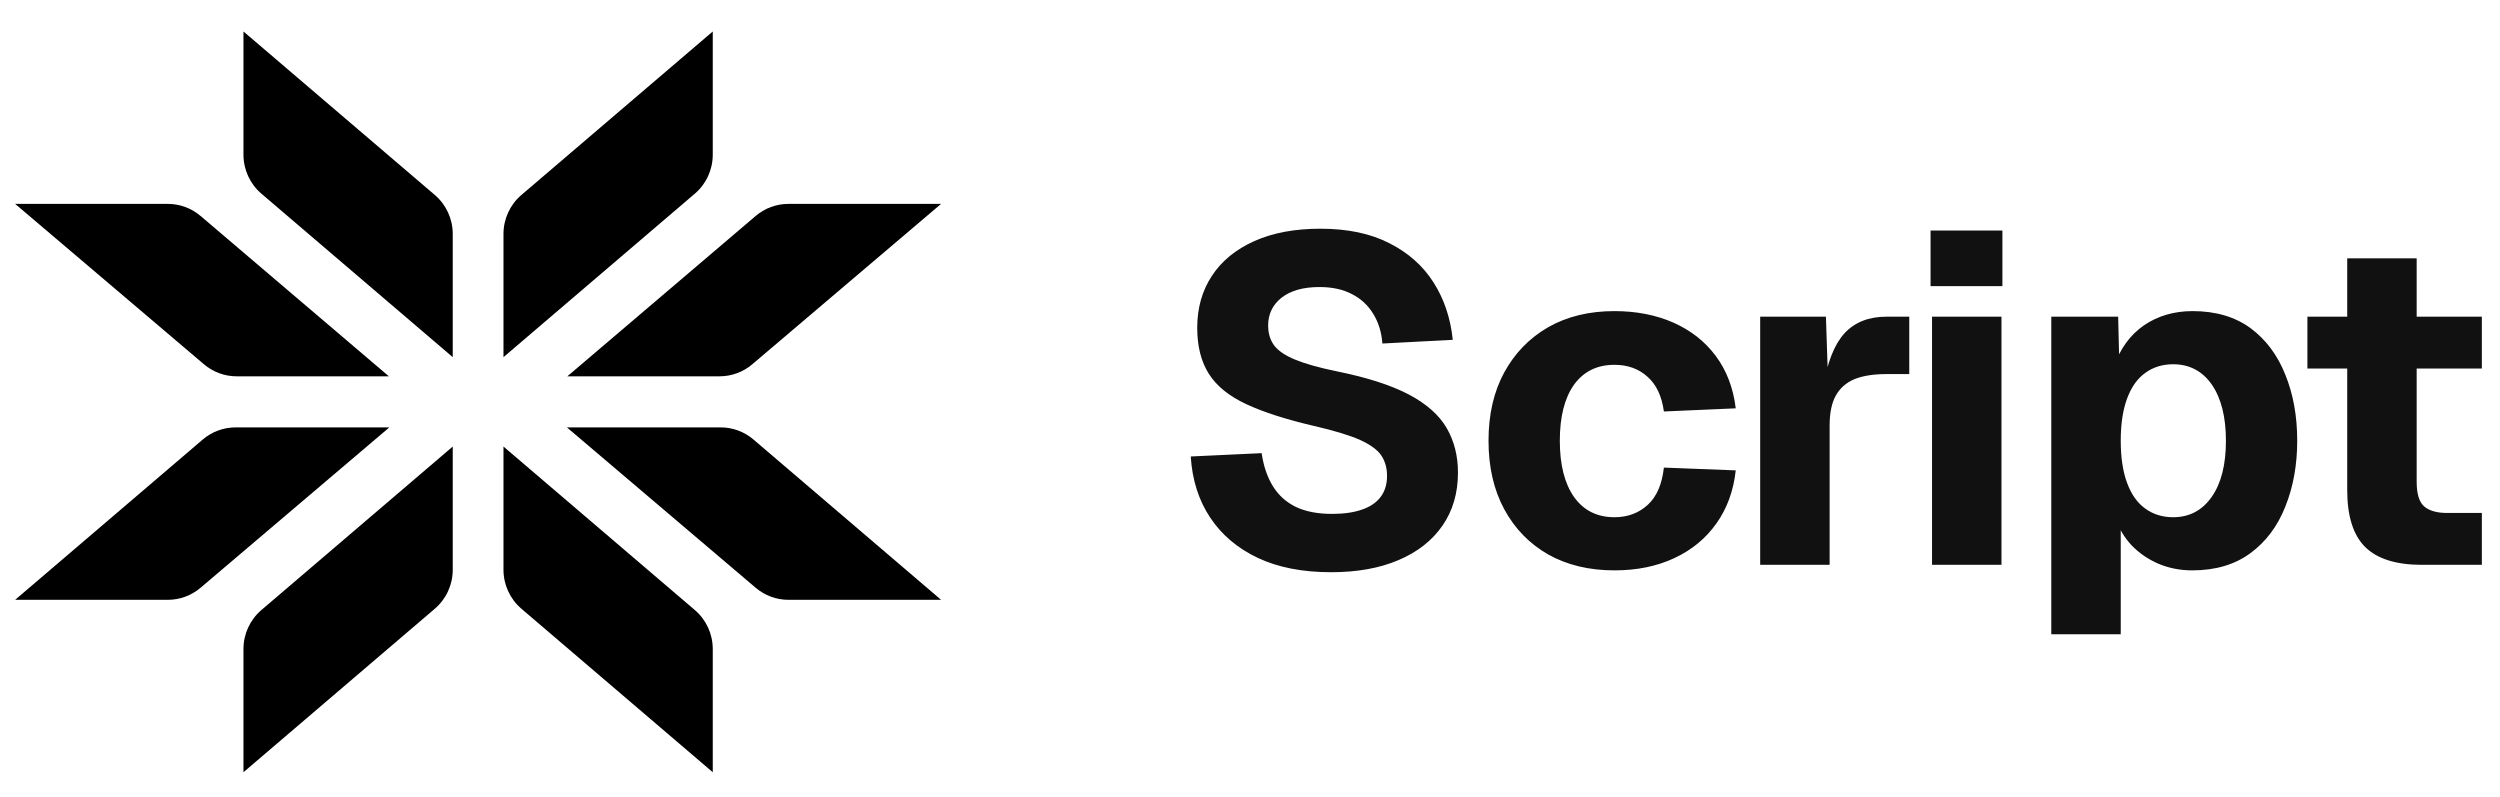
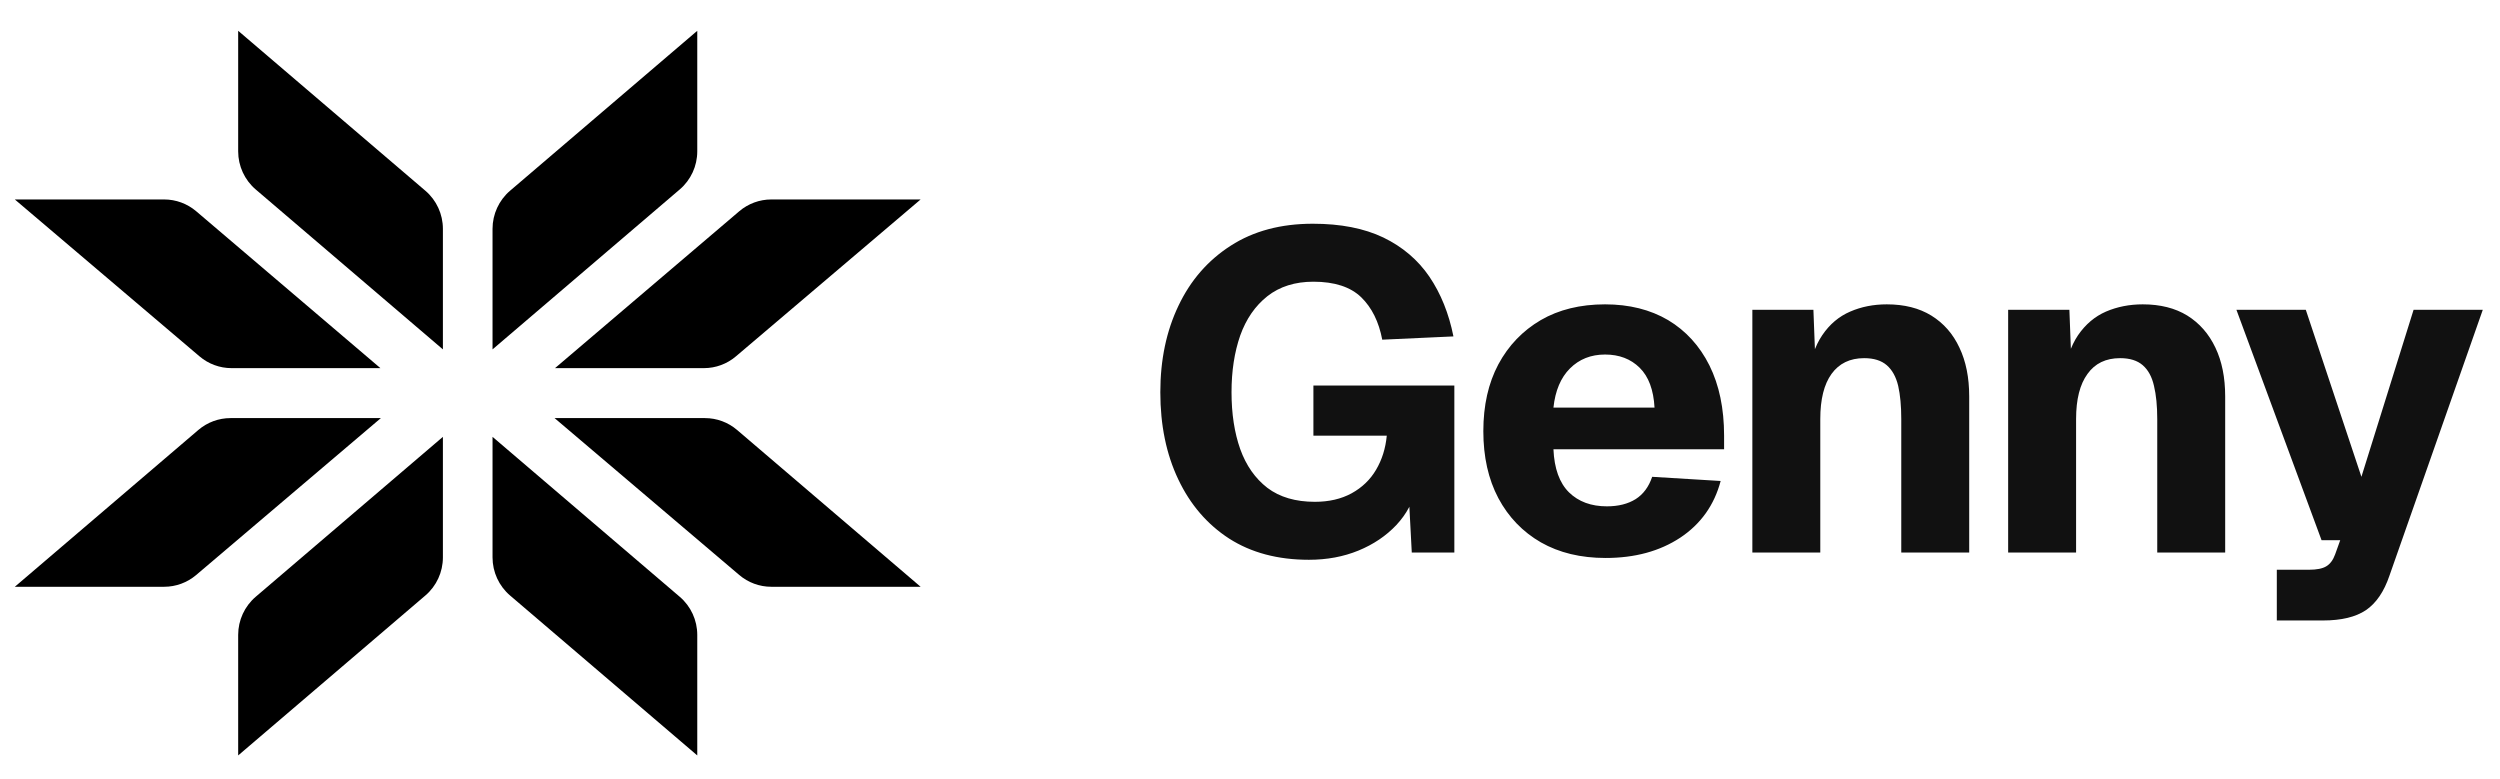
- <svg xmlns="http://www.w3.org/2000/svg" data-logo="logo" viewBox="0 0 135 43">
+ <svg xmlns="http://www.w3.org/2000/svg" data-logo="logo" viewBox="0 0 138 43">
  <g id="logogram" transform="translate(0, 1) rotate(0) ">
    <path d="M13.147 0.7L23.481 9.529C24.095 10.053 24.448 10.822 24.448 11.632V18.286L14.114 9.457C13.501 8.933 13.147 8.164 13.147 7.354V0.7Z" fill="#000000" />
    <path d="M13.147 40.7L23.481 31.871C24.095 31.347 24.448 30.578 24.448 29.767V23.114L14.114 31.943C13.501 32.467 13.147 33.236 13.147 34.046V40.7Z" fill="#000000" />
    <path d="M0.818 10.01L11.012 18.67C11.506 19.09 12.132 19.321 12.778 19.321H20.999L10.831 10.662C10.336 10.241 9.709 10.01 9.062 10.01H0.818Z" fill="#000000" />
    <path d="M0.818 31.39L10.949 22.734C11.444 22.311 12.072 22.079 12.722 22.079H21.024L10.83 30.739C10.336 31.159 9.71 31.39 9.063 31.39H0.818Z" fill="#000000" />
    <path d="M38.489 0.7L28.155 9.529C27.542 10.053 27.188 10.822 27.188 11.632V18.286L37.522 9.457C38.136 8.933 38.489 8.164 38.489 7.354V0.7Z" fill="#000000" />
    <path d="M38.489 40.7L28.155 31.871C27.542 31.347 27.188 30.578 27.188 29.767V23.114L37.522 31.943C38.136 32.467 38.489 33.236 38.489 34.046V40.7Z" fill="#000000" />
    <path d="M50.818 10.01L40.624 18.67C40.13 19.09 39.505 19.321 38.858 19.321H30.637L40.806 10.662C41.3 10.241 41.927 10.01 42.575 10.01H50.818Z" fill="#000000" />
    <path d="M50.818 31.39L40.687 22.734C40.192 22.311 39.564 22.079 38.915 22.079H30.613L40.806 30.739C41.3 31.159 41.926 31.39 42.573 31.39H50.818Z" fill="#000000" />
  </g>
  <g id="logotype" transform="translate(57, 8.5)">
-     <path fill="#111111" d="M14.88 22.40L14.88 22.40Q12.57 22.40 10.93 21.63Q9.28 20.85 8.35 19.45Q7.42 18.05 7.30 16.15L7.30 16.15L11.13 15.97Q11.28 17.02 11.74 17.76Q12.20 18.50 12.99 18.88Q13.78 19.25 14.93 19.25L14.93 19.25Q15.88 19.25 16.54 19.02Q17.20 18.80 17.55 18.34Q17.90 17.88 17.90 17.20L17.90 17.20Q17.90 16.57 17.60 16.11Q17.30 15.65 16.45 15.26Q15.60 14.88 13.95 14.50L13.95 14.50Q11.68 13.97 10.29 13.32Q8.90 12.67 8.28 11.69Q7.65 10.70 7.65 9.20L7.65 9.20Q7.65 7.60 8.44 6.40Q9.22 5.20 10.73 4.52Q12.23 3.85 14.30 3.85L14.30 3.85Q16.50 3.85 18.02 4.63Q19.55 5.40 20.41 6.75Q21.27 8.10 21.45 9.85L21.45 9.85L17.65 10.05Q17.58 9.13 17.15 8.44Q16.73 7.75 16 7.38Q15.28 7 14.25 7L14.25 7Q12.95 7 12.21 7.57Q11.48 8.15 11.48 9.07L11.48 9.07Q11.48 9.72 11.81 10.16Q12.15 10.60 12.94 10.92Q13.73 11.25 15.18 11.55L15.18 11.55Q17.65 12.05 19.09 12.81Q20.52 13.57 21.13 14.63Q21.73 15.68 21.73 17.02L21.73 17.02Q21.73 18.68 20.89 19.89Q20.05 21.10 18.51 21.75Q16.98 22.40 14.88 22.40ZM30.18 22.30L30.18 22.30Q28.13 22.30 26.60 21.44Q25.08 20.57 24.23 19Q23.38 17.43 23.38 15.30L23.38 15.30Q23.38 13.17 24.23 11.61Q25.08 10.05 26.60 9.17Q28.13 8.30 30.18 8.30L30.18 8.30Q31.95 8.30 33.36 8.92Q34.78 9.55 35.65 10.72Q36.53 11.90 36.73 13.55L36.73 13.55L32.85 13.72Q32.68 12.47 31.96 11.84Q31.25 11.20 30.18 11.20L30.18 11.20Q28.78 11.20 28.00 12.27Q27.23 13.35 27.23 15.30L27.23 15.30Q27.23 17.25 28.00 18.34Q28.78 19.43 30.18 19.43L30.18 19.43Q31.25 19.43 31.98 18.76Q32.70 18.10 32.85 16.75L32.85 16.75L36.73 16.90Q36.55 18.55 35.69 19.76Q34.83 20.98 33.41 21.64Q32 22.30 30.18 22.30ZM41.80 22L38.05 22L38.05 8.60L41.60 8.60L41.73 12.50L41.45 12.42Q41.78 10.40 42.60 9.50Q43.43 8.60 44.88 8.60L44.88 8.60L46.10 8.60L46.10 11.70L44.88 11.70Q43.83 11.70 43.15 11.97Q42.48 12.25 42.14 12.85Q41.80 13.45 41.80 14.47L41.80 14.47L41.80 22ZM51.08 22L47.33 22L47.33 8.60L51.08 8.60L51.08 22ZM51.13 6.95L47.25 6.95L47.25 3.95L51.13 3.95L51.13 6.95ZM57.52 25.75L53.77 25.75L53.77 8.60L57.38 8.60L57.45 11.42L57.15 11.30Q57.65 9.85 58.77 9.07Q59.90 8.30 61.40 8.30L61.40 8.30Q63.27 8.30 64.53 9.22Q65.78 10.15 66.41 11.74Q67.05 13.32 67.05 15.30L67.05 15.30Q67.05 17.25 66.41 18.85Q65.78 20.45 64.51 21.38Q63.25 22.30 61.38 22.30L61.38 22.30Q60.40 22.30 59.55 21.94Q58.70 21.57 58.09 20.93Q57.48 20.27 57.20 19.38L57.20 19.38L57.52 19.18L57.52 25.75ZM60.35 19.43L60.35 19.43Q61.67 19.43 62.44 18.32Q63.20 17.23 63.20 15.30L63.20 15.30Q63.20 13.38 62.44 12.27Q61.67 11.17 60.35 11.17L60.35 11.17Q59.48 11.17 58.84 11.64Q58.20 12.10 57.86 13.03Q57.52 13.95 57.52 15.30L57.52 15.30Q57.52 16.65 57.86 17.57Q58.20 18.50 58.84 18.96Q59.48 19.43 60.35 19.43ZM77.02 22L73.77 22Q71.70 22 70.72 21.04Q69.75 20.07 69.75 17.98L69.75 17.98L69.75 5.45L73.50 5.45L73.50 17.52Q73.50 18.50 73.91 18.85Q74.32 19.20 75.15 19.20L75.15 19.20L77.02 19.20L77.02 22ZM77.02 11.40L67.60 11.40L67.60 8.60L77.02 8.60L77.02 11.40Z" />
+     <path fill="#111111" d="M15.25 22.40L15.25 22.40Q12.68 22.40 10.85 21.23Q9.03 20.05 8.04 17.96Q7.05 15.88 7.05 13.15L7.05 13.15Q7.05 10.47 8.05 8.38Q9.05 6.27 10.94 5.06Q12.82 3.85 15.47 3.85L15.47 3.85Q17.77 3.85 19.36 4.61Q20.95 5.38 21.90 6.77Q22.85 8.17 23.23 10.07L23.23 10.07L19.30 10.25Q19.02 8.77 18.14 7.91Q17.25 7.05 15.50 7.05L15.50 7.05Q13.98 7.05 12.96 7.85Q11.95 8.65 11.46 10.02Q10.98 11.40 10.98 13.15L10.98 13.15Q10.98 14.93 11.46 16.29Q11.95 17.65 12.96 18.43Q13.98 19.20 15.58 19.20L15.58 19.20Q16.75 19.20 17.61 18.73Q18.48 18.25 18.96 17.43Q19.45 16.60 19.55 15.55L19.55 15.55L15.50 15.55L15.50 12.78L23.28 12.78L23.28 22L20.93 22L20.73 18.20L21.18 18.40Q20.93 19.57 20.08 20.48Q19.23 21.38 17.99 21.89Q16.75 22.40 15.25 22.40ZM31.63 22.30L31.63 22.30Q29.57 22.30 28.06 21.44Q26.55 20.57 25.71 19Q24.88 17.43 24.88 15.30L24.88 15.30Q24.88 13.17 25.71 11.61Q26.55 10.05 28.05 9.17Q29.55 8.30 31.60 8.30L31.60 8.30Q33.60 8.30 35.08 9.17Q36.55 10.05 37.36 11.67Q38.17 13.30 38.17 15.55L38.17 15.55L38.17 16.30L28.75 16.30Q28.82 17.90 29.61 18.68Q30.40 19.45 31.70 19.45L31.70 19.45Q32.65 19.45 33.29 19.05Q33.92 18.65 34.20 17.82L34.20 17.82L37.98 18.05Q37.45 20.05 35.75 21.18Q34.05 22.30 31.63 22.30ZM28.75 14L28.75 14L34.33 14Q34.25 12.53 33.51 11.80Q32.77 11.07 31.60 11.07L31.60 11.07Q30.43 11.07 29.66 11.84Q28.90 12.60 28.75 14ZM43.48 22L39.73 22L39.73 8.60L43.10 8.60L43.25 12.53L42.78 12.40Q42.98 10.90 43.59 10Q44.20 9.10 45.13 8.70Q46.05 8.30 47.15 8.30L47.15 8.30Q48.60 8.30 49.61 8.92Q50.63 9.55 51.16 10.69Q51.70 11.82 51.70 13.38L51.70 13.38L51.70 22L47.95 22L47.95 14.63Q47.95 13.55 47.78 12.80Q47.60 12.05 47.15 11.66Q46.70 11.27 45.90 11.27L45.90 11.27Q44.73 11.27 44.10 12.14Q43.48 13 43.48 14.63L43.48 14.63L43.48 22ZM57.60 22L53.85 22L53.85 8.60L57.23 8.60L57.38 12.53L56.90 12.40Q57.10 10.90 57.71 10Q58.33 9.10 59.25 8.70Q60.18 8.30 61.28 8.30L61.28 8.30Q62.73 8.30 63.74 8.92Q64.75 9.55 65.29 10.69Q65.83 11.82 65.83 13.38L65.83 13.38L65.83 22L62.08 22L62.08 14.63Q62.08 13.55 61.90 12.80Q61.73 12.05 61.28 11.66Q60.83 11.27 60.03 11.27L60.03 11.27Q58.85 11.27 58.23 12.14Q57.60 13 57.60 14.63L57.60 14.63L57.60 22ZM71.23 25.75L68.68 25.75L68.68 22.95L70.45 22.95Q71.10 22.95 71.41 22.76Q71.73 22.57 71.90 22.10L71.90 22.10L72.18 21.32L71.15 21.32L66.45 8.60L70.28 8.60L73.35 17.82L76.23 8.60L80.05 8.60L74.90 23.27Q74.45 24.60 73.60 25.18Q72.75 25.75 71.23 25.75L71.23 25.75Z" />
  </g>
</svg>
